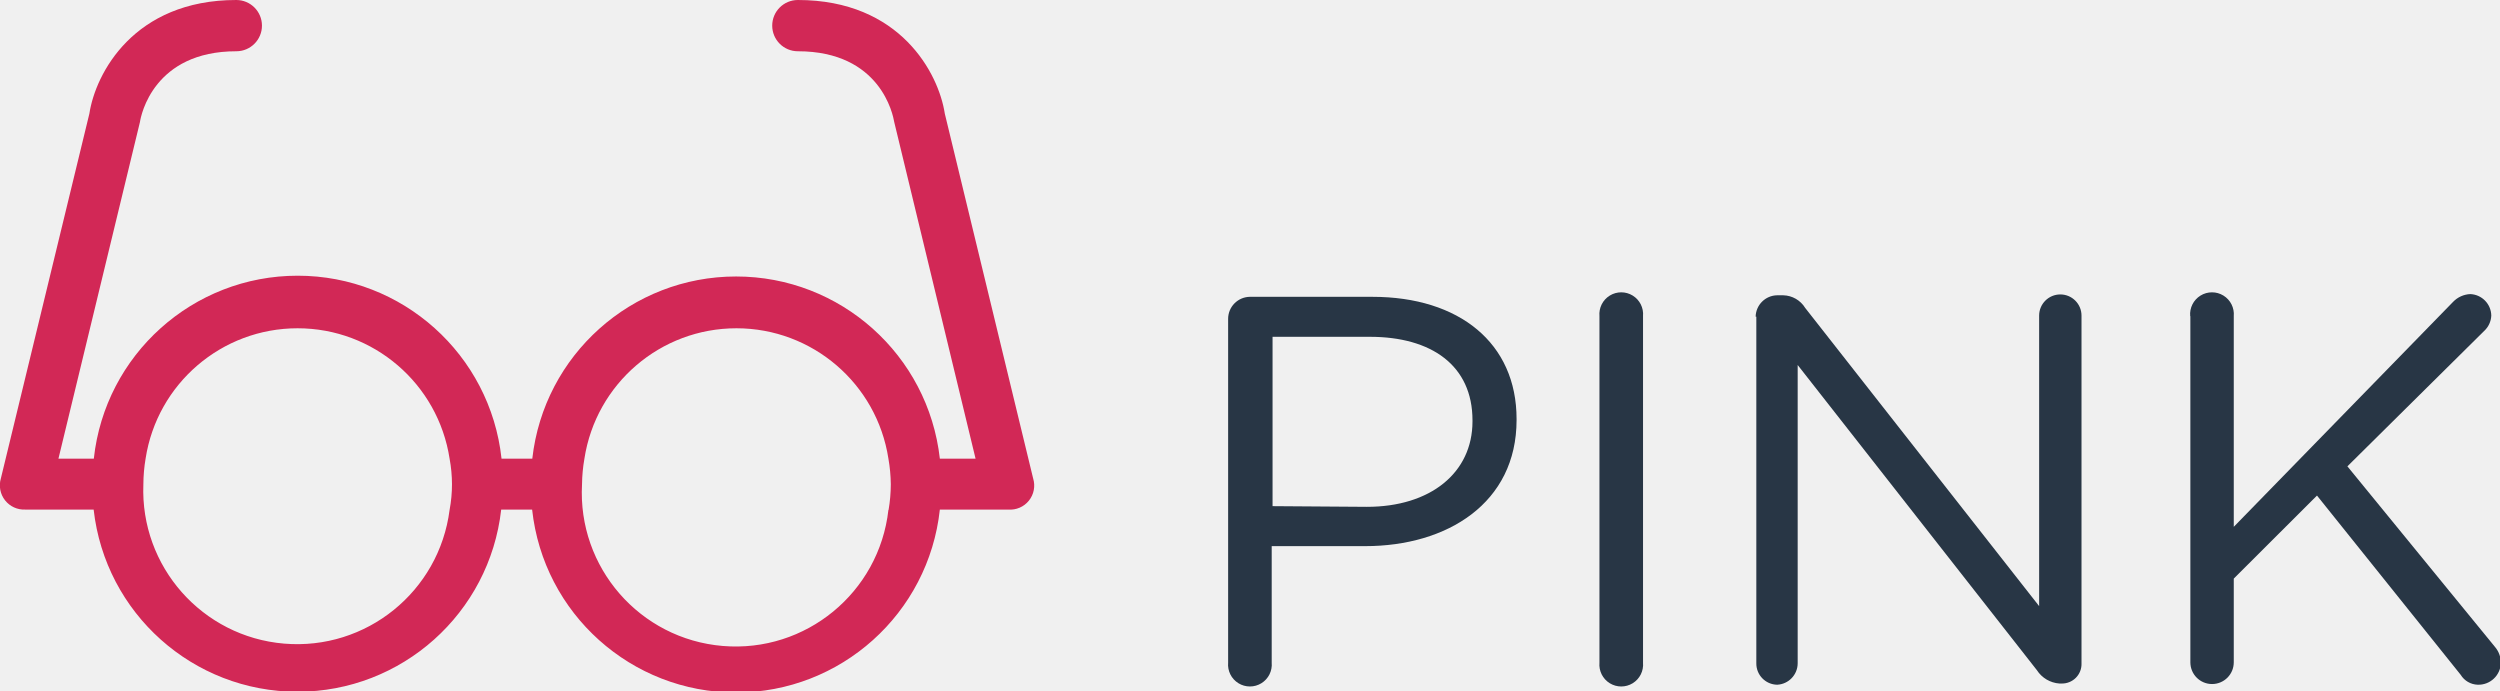
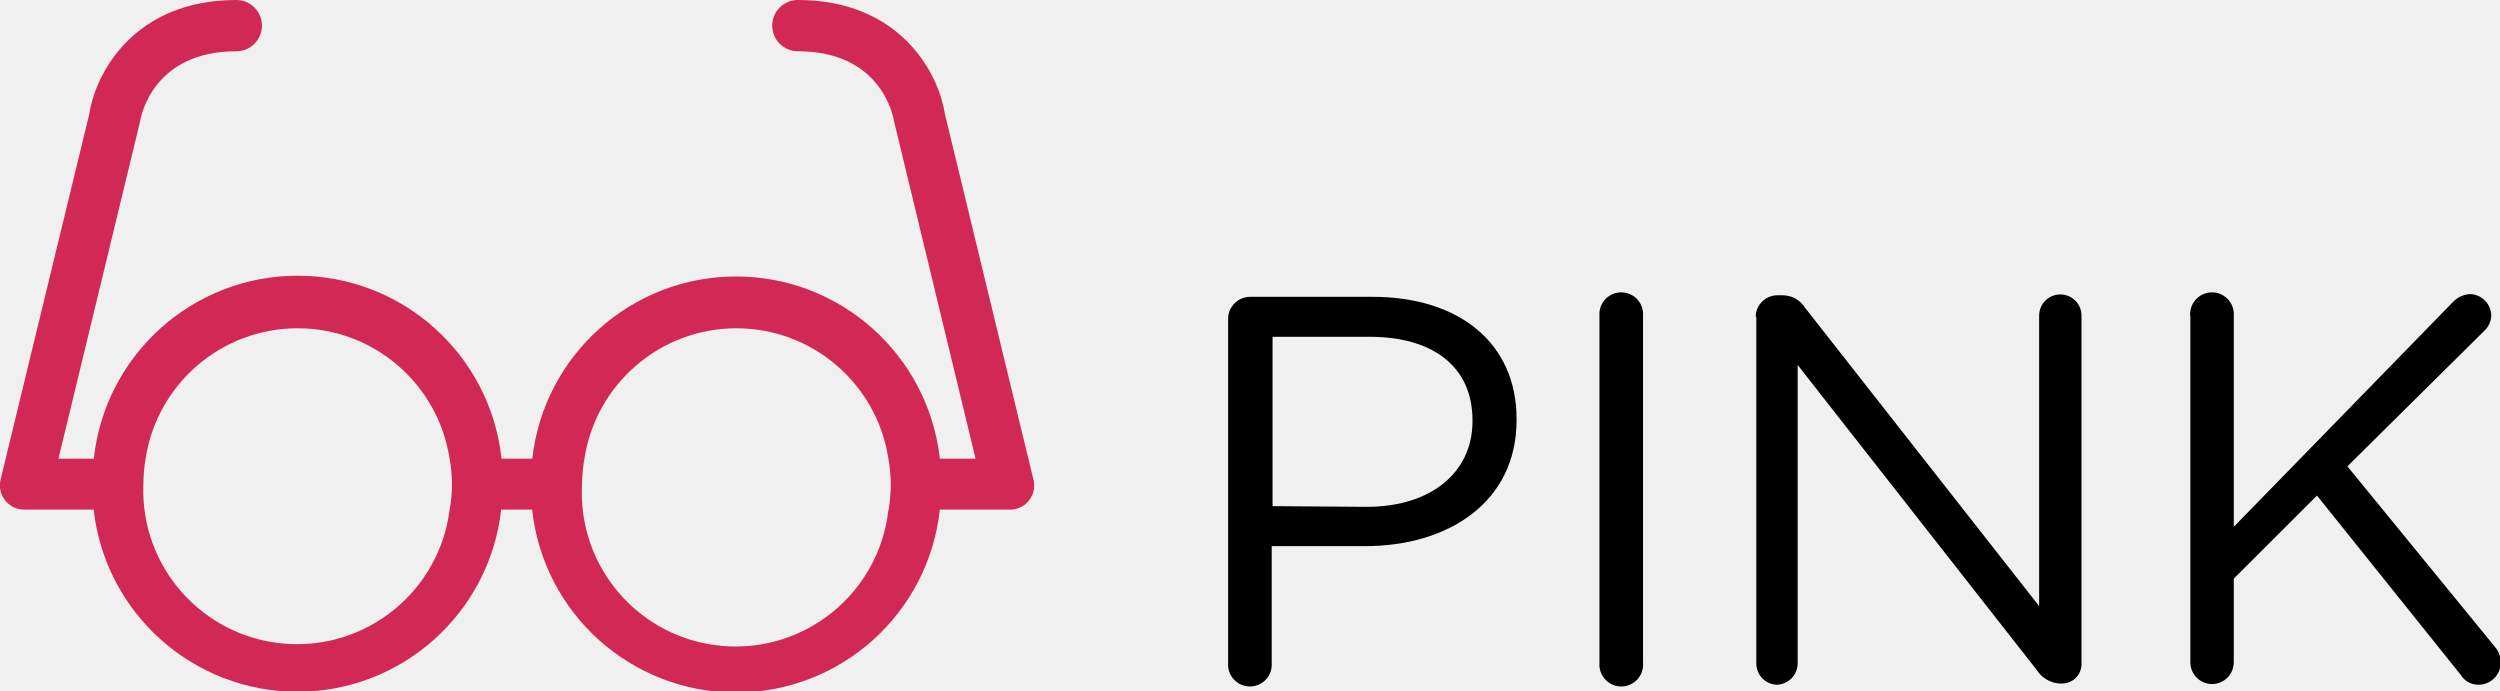
<svg xmlns="http://www.w3.org/2000/svg" id="Layer_1" data-name="Layer 1" viewBox="0 0 146.3 40.38">
-   <path fill="#283645" d="M71.87,18.66a1.29,1.29,0,0,1,1.26-1.29h7.18c5.09,0,8.44,2.71,8.44,7.15v.06c0,4.86-4.06,7.38-8.86,7.38H74.42v6.82a1.28,1.28,0,1,1-2.55,0V18.66Zm8.12,11c3.73,0,6.18-2,6.18-5v-.06c0-3.22-2.41-4.89-6-4.89h-5.7v9.91Z" transform="translate(0)" />
-   <path fill="#283645" d="M93.6,18.5a1.28,1.28,0,1,1,2.55,0V38.78a1.28,1.28,0,1,1-2.55,0Z" transform="translate(0)" />
-   <path fill="#283645" d="M102.74,18.53A1.28,1.28,0,0,1,104,17.28h.35a1.55,1.55,0,0,1,1.29.74l13.69,17.45v-17a1.24,1.24,0,1,1,2.48,0V38.82A1.14,1.14,0,0,1,120.65,40h-.13a1.71,1.71,0,0,1-1.32-.78l-14-17.86V38.82A1.26,1.26,0,0,1,104,40.07a1.24,1.24,0,0,1-1.22-1.25V18.53Z" transform="translate(0)" />
-   <path fill="#283645" d="M128.17,18.5a1.28,1.28,0,1,1,2.55,0V30.83l12.84-13.17a1.48,1.48,0,0,1,1-.45,1.28,1.28,0,0,1,1.23,1.26,1.29,1.29,0,0,1-.42.9l-8,7.92L146,37.85a1.44,1.44,0,0,1,.35.94A1.31,1.31,0,0,1,145,40.07a1.21,1.21,0,0,1-1-.58L135.59,29l-4.87,4.86v4.9a1.27,1.27,0,1,1-2.54,0V18.5Z" transform="translate(0)" />
-   <path fill="#ffffff" d="M60.5,28.27" transform="translate(0)" />
+   <path d="M71.87,18.66a1.29,1.29,0,0,1,1.26-1.29h7.18c5.09,0,8.44,2.71,8.44,7.15v.06c0,4.86-4.06,7.38-8.86,7.38H74.42v6.82a1.28,1.28,0,1,1-2.55,0V18.66Zm8.12,11c3.73,0,6.18-2,6.18-5v-.06c0-3.22-2.41-4.89-6-4.89h-5.7v9.91Z" transform="translate(0)" />
+   <path d="M93.6,18.5a1.28,1.28,0,1,1,2.55,0V38.78a1.28,1.28,0,1,1-2.55,0Z" transform="translate(0)" />
+   <path d="M102.74,18.53A1.28,1.28,0,0,1,104,17.28h.35a1.55,1.55,0,0,1,1.29.74l13.69,17.45v-17a1.24,1.24,0,1,1,2.48,0V38.82A1.14,1.14,0,0,1,120.65,40h-.13a1.71,1.71,0,0,1-1.32-.78l-14-17.86V38.82A1.26,1.26,0,0,1,104,40.07a1.24,1.24,0,0,1-1.22-1.25V18.53Z" transform="translate(0)" />
+   <path d="M128.17,18.5a1.28,1.28,0,1,1,2.55,0V30.83l12.84-13.17a1.48,1.48,0,0,1,1-.45,1.28,1.28,0,0,1,1.23,1.26,1.29,1.29,0,0,1-.42.9l-8,7.92L146,37.85a1.44,1.44,0,0,1,.35.94A1.31,1.31,0,0,1,145,40.07a1.21,1.21,0,0,1-1-.58L135.59,29l-4.87,4.86v4.9a1.27,1.27,0,1,1-2.54,0V18.5Z" transform="translate(0)" />
+   <path d="M60.5,28.27" transform="translate(0)" />
  <path fill="#d22856" d="M60.46,28,55.29,6.65C54.93,4.3,52.69,0,46.69,0a1.5,1.5,0,0,0,0,3c4.85,0,5.57,3.73,5.64,4.14l4.76,19.7H55a12,12,0,0,0-23.85,0H29.35a12,12,0,0,0-23.86,0H3.42L8.19,7.14C8.25,6.73,9,3,13.83,3a1.5,1.5,0,0,0,0-3c-6,0-8.24,4.3-8.6,6.65L.05,28a1.42,1.42,0,0,0,1.43,1.82h4a12,12,0,0,0,23.85,0h1.81a12,12,0,0,0,23.86,0h4A1.41,1.41,0,0,0,60.46,28ZM26.31,29.84a9,9,0,0,1-17.92-1.5,9.29,9.29,0,0,1,.13-1.5,9,9,0,0,1,17.79,0,8.29,8.29,0,0,1,.14,1.5A8.12,8.12,0,0,1,26.31,29.84Zm25.68,0a9,9,0,0,1-17.93-1.5,9.3,9.3,0,0,1,.14-1.5,9,9,0,0,1,17.79,0,9.3,9.3,0,0,1,.14,1.5A9.09,9.09,0,0,1,52,29.84Z" transform="translate(0)" />
</svg>
